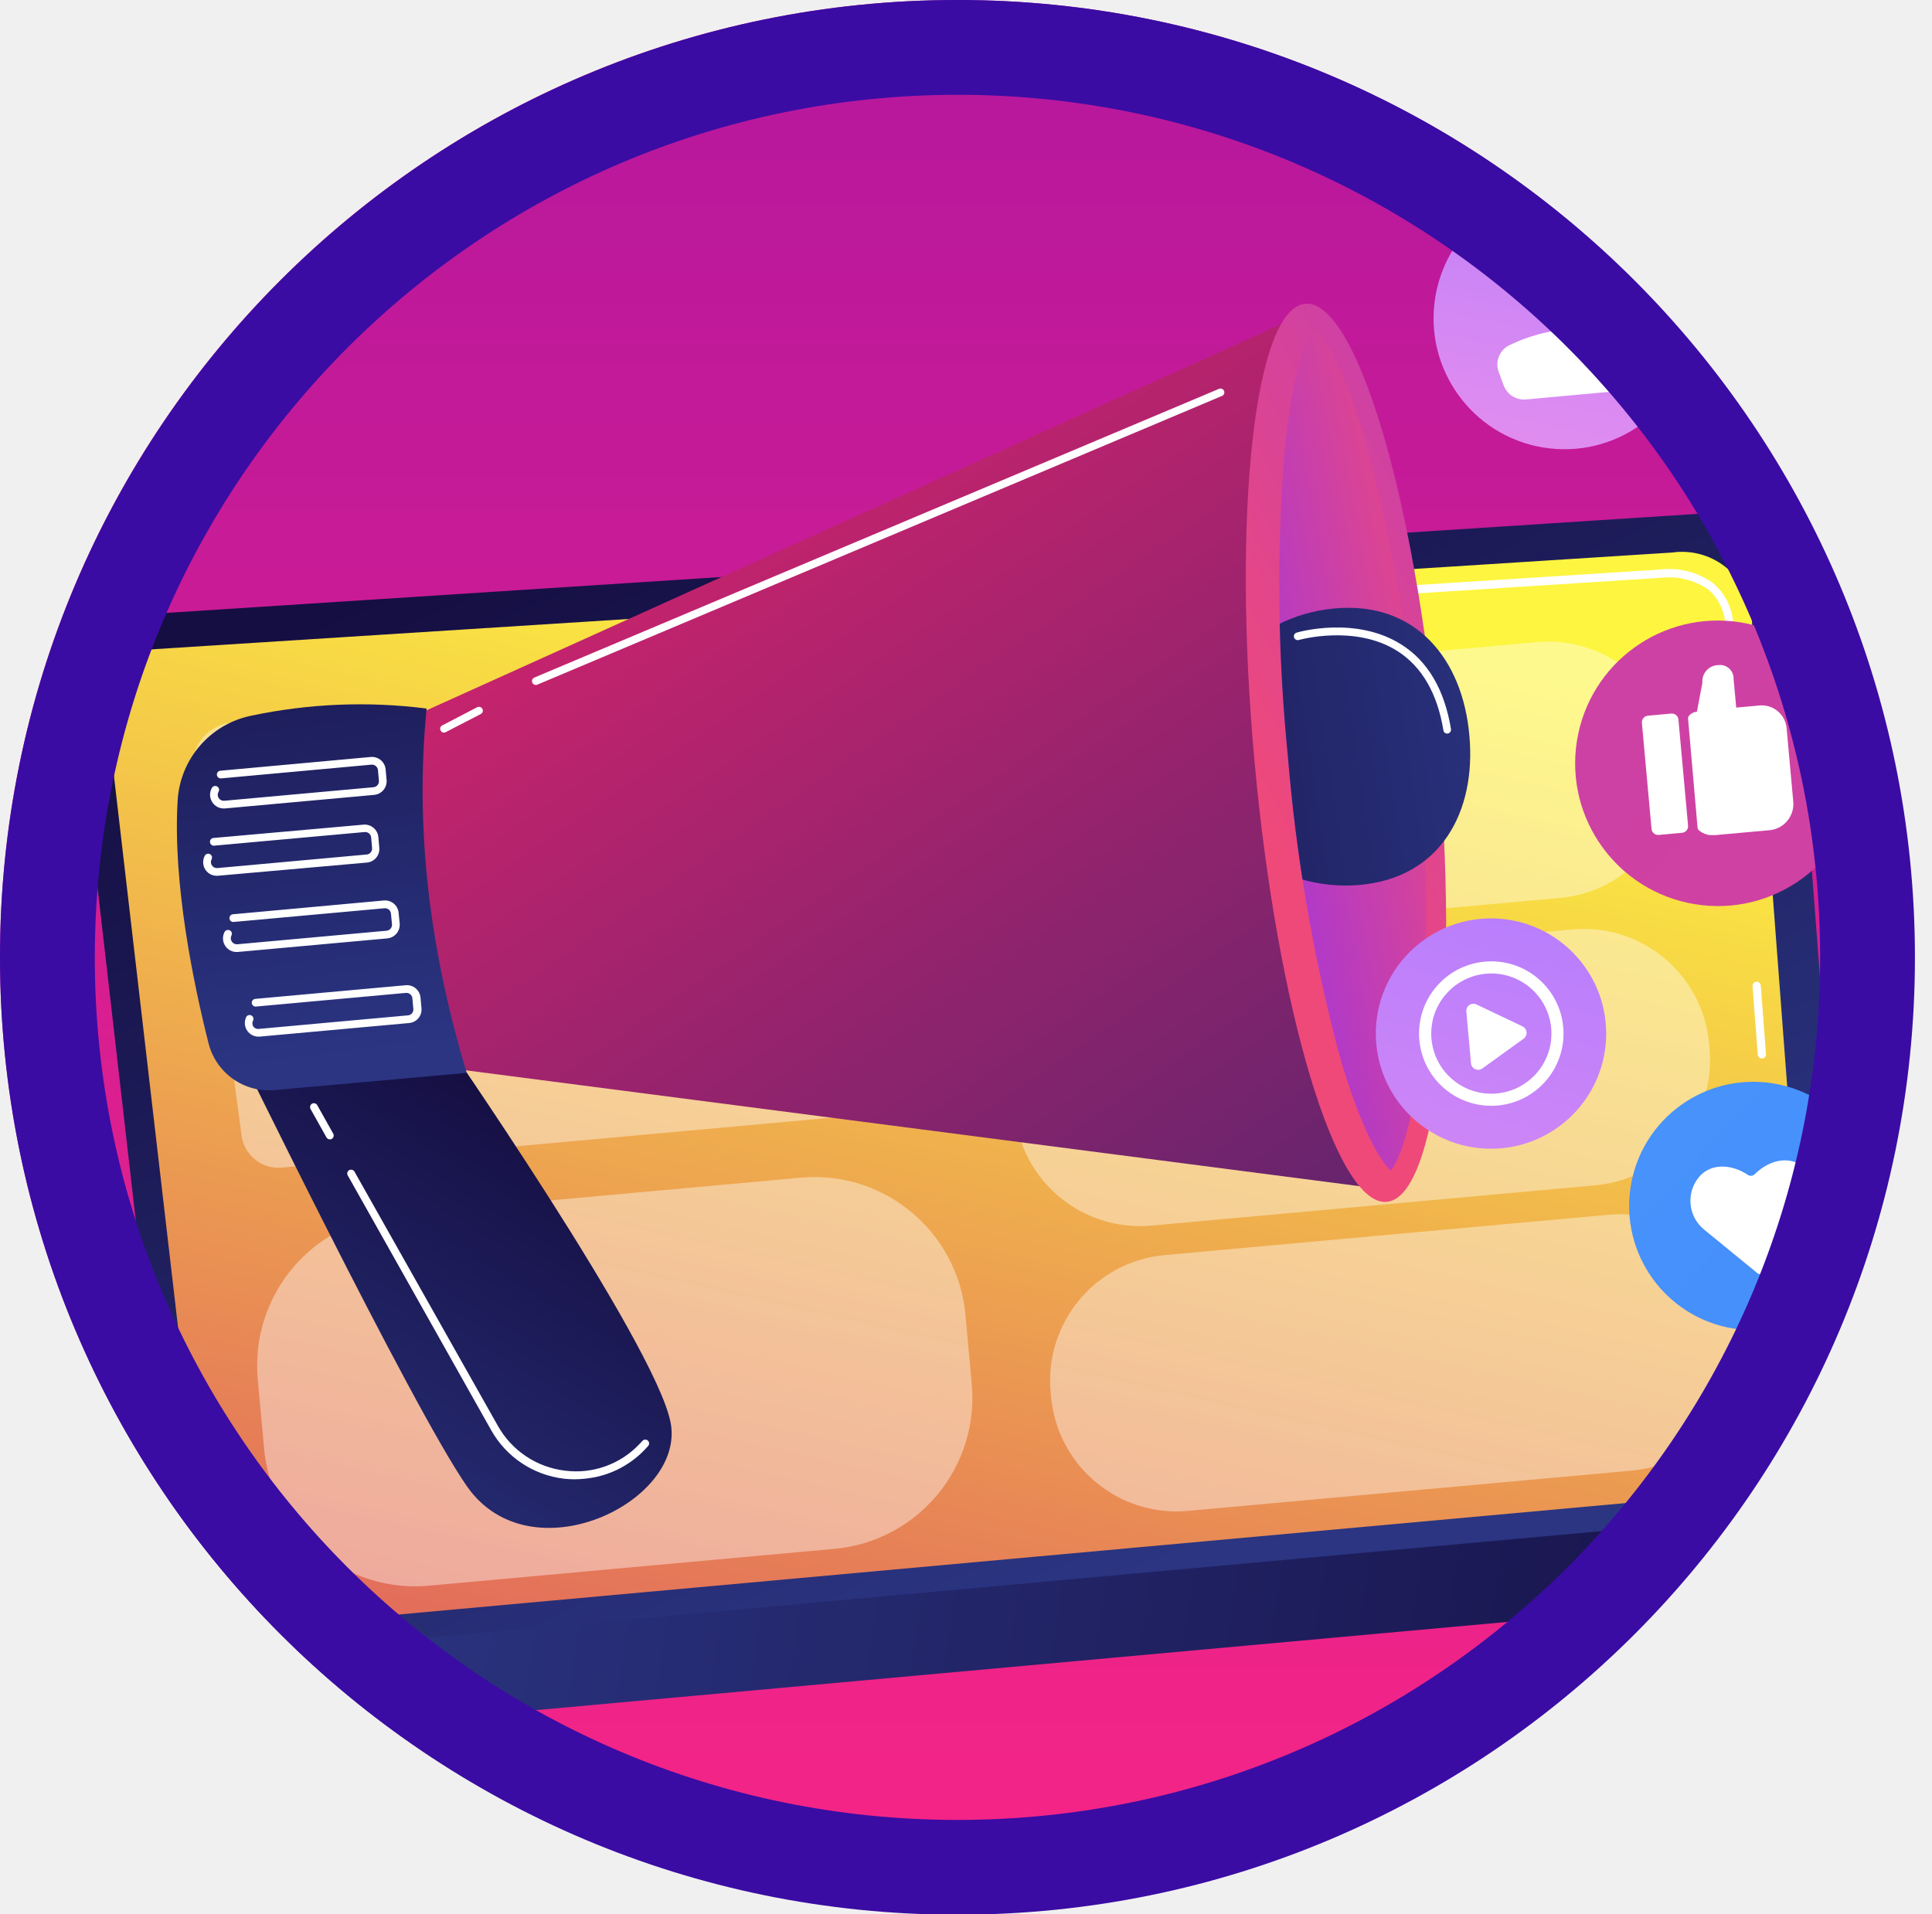
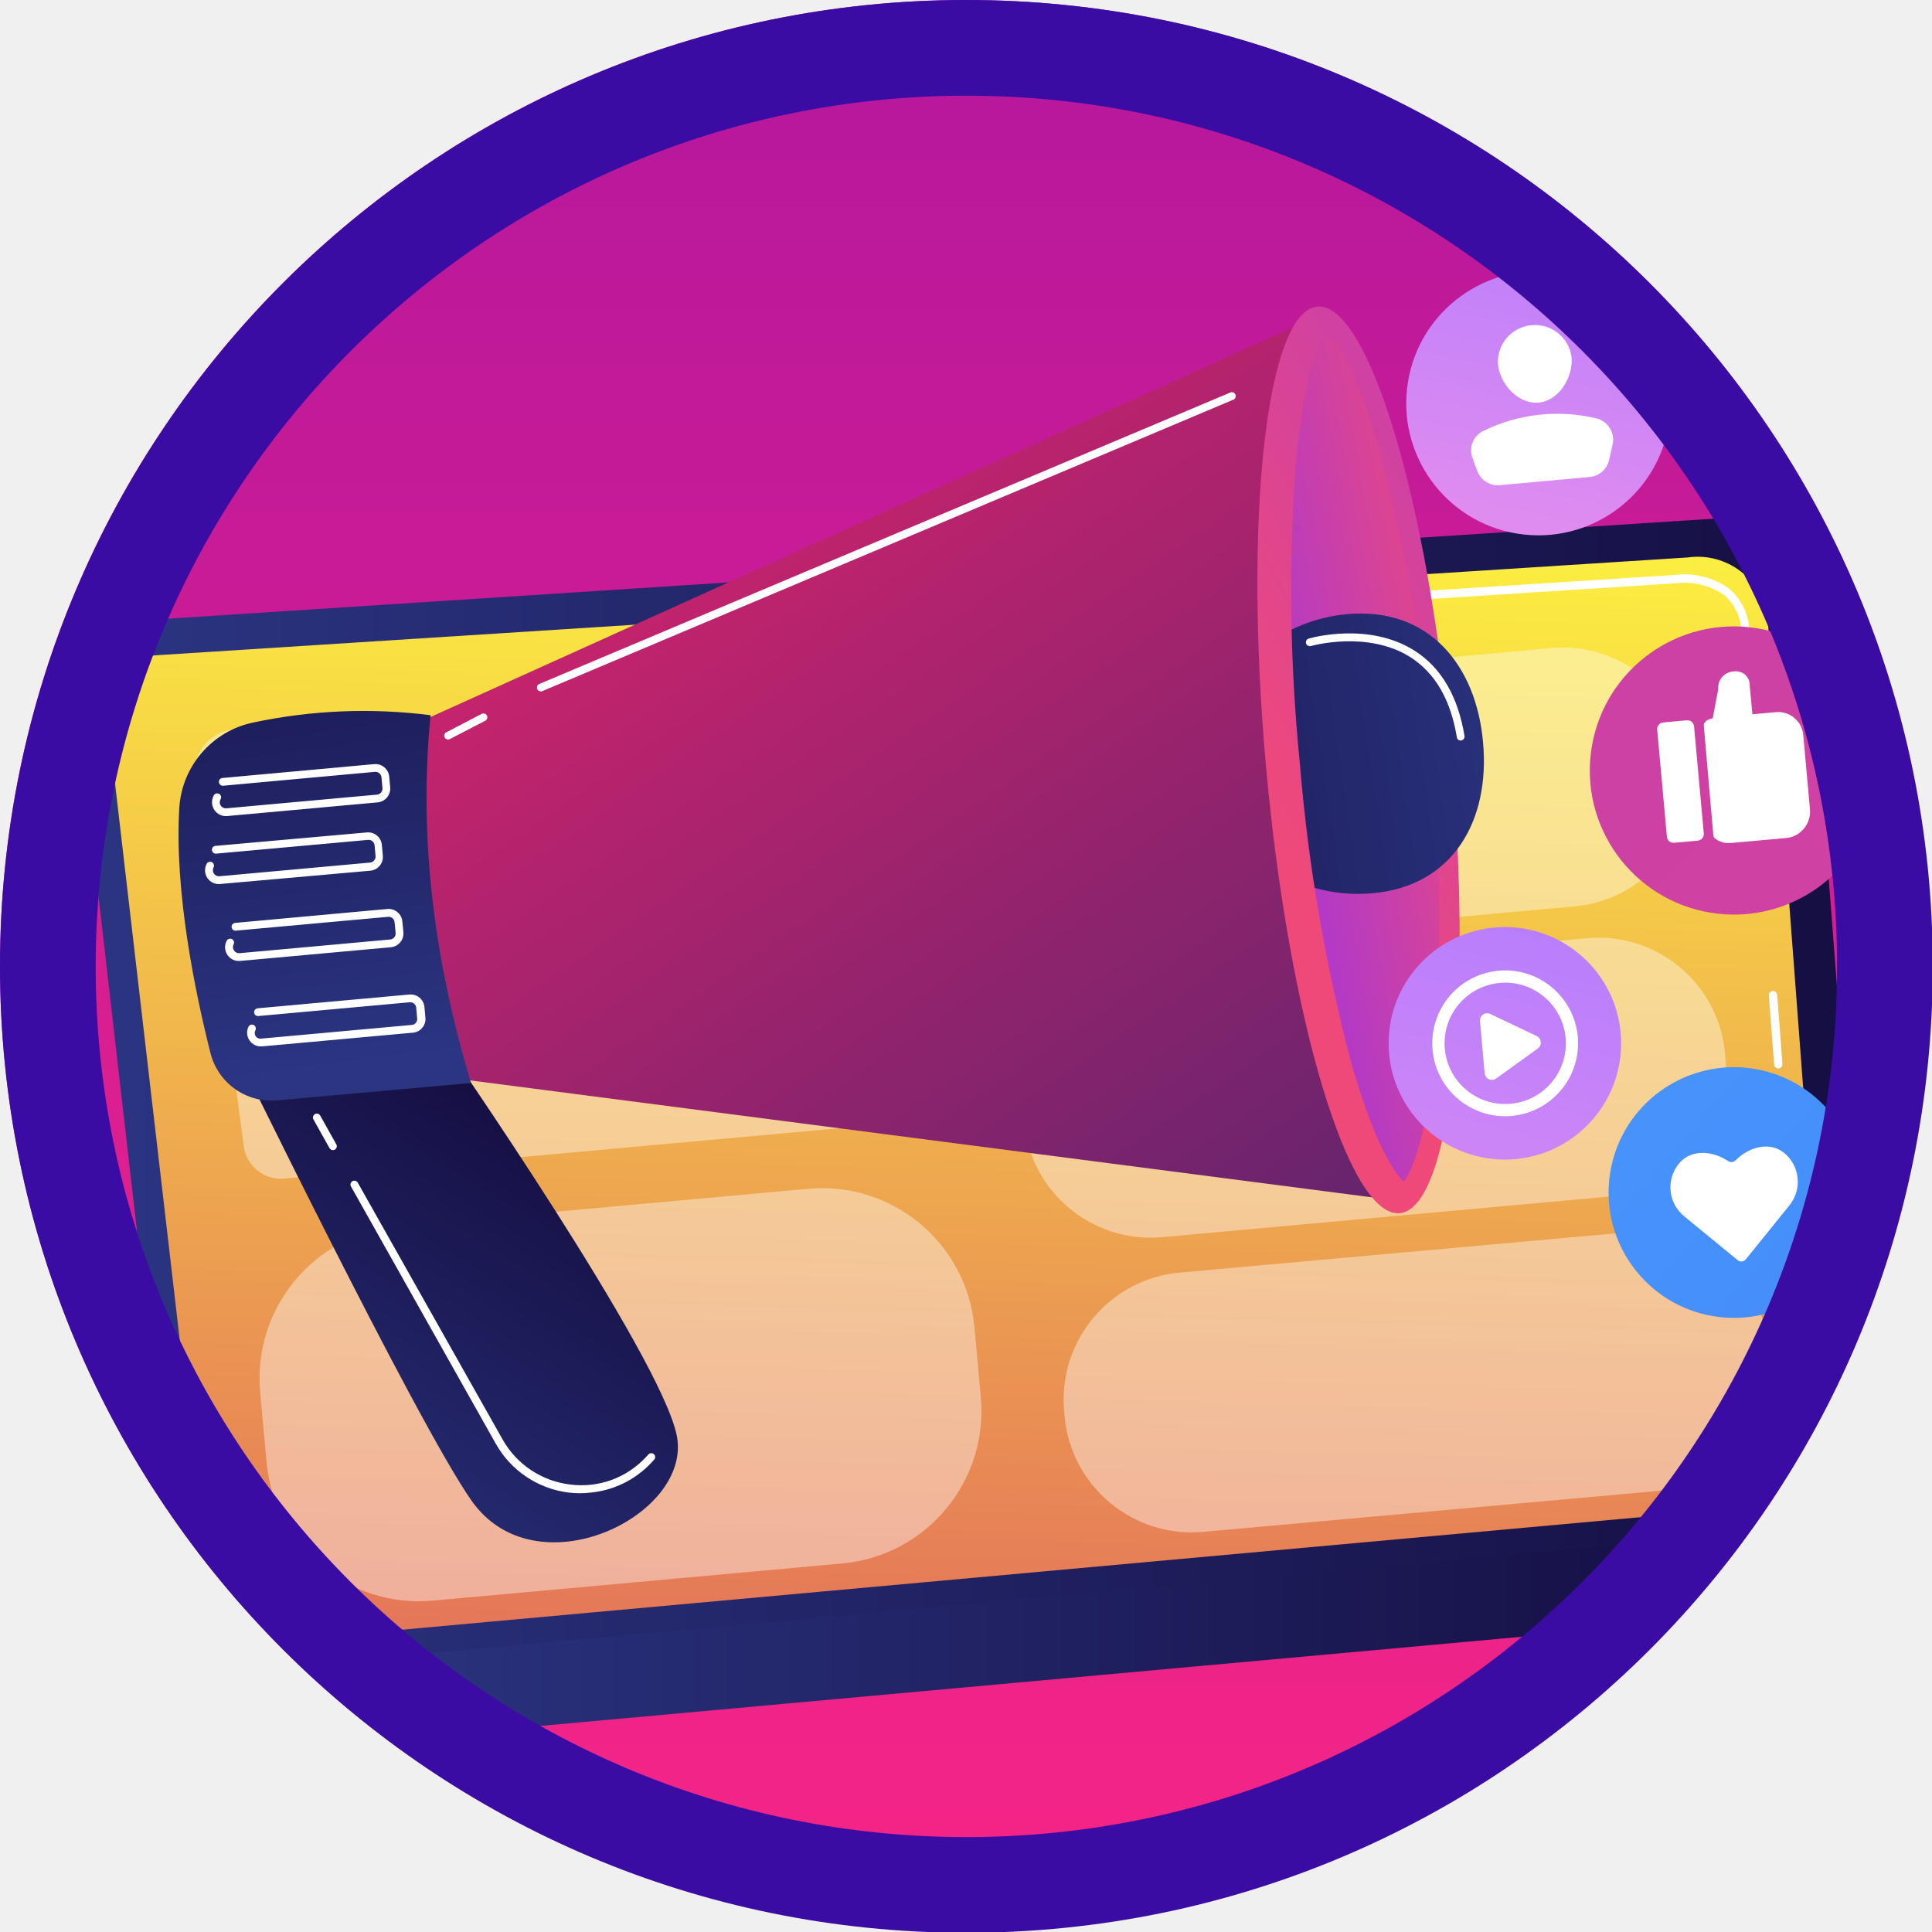
- <svg xmlns="http://www.w3.org/2000/svg" xmlns:xlink="http://www.w3.org/1999/xlink" width="203.8" height="201.92" viewBox="0 0 203.8 201.92">
+ <svg xmlns="http://www.w3.org/2000/svg" xmlns:xlink="http://www.w3.org/1999/xlink" viewBox="0 0 201.92 201.92">
  <defs>
-     <style>
-       .cls-1 {
-         fill: none;
-       }
- 
-       .cls-2 {
-         fill: url(#linear-gradient);
-       }
- 
-       .cls-3 {
-         clip-path: url(#clip-path);
-       }
- 
-       .cls-4 {
-         fill: url(#linear-gradient-2);
-       }
- 
-       .cls-5 {
-         fill: url(#linear-gradient-3);
-       }
- 
-       .cls-20, .cls-6, .cls-8 {
-         fill: #fff;
-       }
- 
-       .cls-7 {
-         fill: url(#linear-gradient-4);
-       }
- 
-       .cls-8 {
-         opacity: 0.41;
-       }
- 
-       .cls-9 {
-         fill: url(#linear-gradient-5);
-       }
- 
-       .cls-10 {
-         fill: url(#linear-gradient-6);
-       }
- 
-       .cls-11 {
-         fill: url(#linear-gradient-7);
-       }
- 
-       .cls-12 {
-         fill: url(#linear-gradient-8);
-       }
- 
-       .cls-13 {
-         clip-path: url(#clip-path-2);
-       }
- 
-       .cls-14 {
-         fill: url(#linear-gradient-9);
-       }
- 
-       .cls-15 {
-         fill: url(#linear-gradient-10);
-       }
- 
-       .cls-16 {
-         fill: url(#linear-gradient-11);
-       }
- 
-       .cls-17 {
-         fill: url(#linear-gradient-12);
-       }
- 
-       .cls-18 {
-         fill: url(#linear-gradient-13);
-       }
- 
-       .cls-19 {
-         fill: url(#linear-gradient-14);
-       }
- 
-       .cls-20 {
-         fill-rule: evenodd;
-       }
- 
-       .cls-21 {
-         fill: #3a0ca3;
-       }
-     </style>
+     <style>.cls-1{fill:none;}.cls-2{fill:url(#linear-gradient);}.cls-3{clip-path:url(#clip-path);}.cls-4{fill:url(#linear-gradient-2);}.cls-5{fill:url(#linear-gradient-3);}.cls-20,.cls-6,.cls-7{fill:#fff;}.cls-7{opacity:0.41;}.cls-8{fill:url(#linear-gradient-4);}.cls-9{fill:url(#linear-gradient-5);}.cls-10{fill:url(#linear-gradient-6);}.cls-11{fill:url(#linear-gradient-7);}.cls-12{fill:url(#linear-gradient-8);}.cls-13{clip-path:url(#clip-path-2);}.cls-14{fill:url(#linear-gradient-9);}.cls-15{fill:url(#linear-gradient-10);}.cls-16{fill:url(#linear-gradient-11);}.cls-17{fill:url(#linear-gradient-12);}.cls-18{fill:url(#linear-gradient-13);}.cls-19{fill:url(#linear-gradient-14);}.cls-20{fill-rule:evenodd;}.cls-21{fill:#3a0ca3;}</style>
    <linearGradient id="linear-gradient" x1="100.96" y1="201.92" x2="100.96" gradientUnits="userSpaceOnUse">
      <stop offset="0" stop-color="#f72585" />
      <stop offset="1" stop-color="#b5179e" />
    </linearGradient>
    <clipPath id="clip-path">
      <circle class="cls-1" cx="100.96" cy="100.96" r="100.96" />
    </clipPath>
-     <linearGradient id="linear-gradient-2" x1="-3097.19" y1="38.38" x2="-3056.77" y2="-82.86" gradientTransform="matrix(-1, 0.09, 0.09, 1, -2965.1, 400.62)" gradientUnits="userSpaceOnUse">
+     <linearGradient id="linear-gradient-2" x1="7.94" y1="114.19" x2="194.69" y2="114.19" gradientUnits="userSpaceOnUse">
      <stop offset="0" stop-color="#2b3582" />
      <stop offset="1" stop-color="#150e42" />
    </linearGradient>
-     <linearGradient id="linear-gradient-3" x1="423.88" y1="-60.56" x2="371.94" y2="100.15" gradientTransform="translate(-303.19 158.78) rotate(-5.19)" gradientUnits="userSpaceOnUse">
+     <linearGradient id="linear-gradient-3" x1="102.69" y1="49.42" x2="97.88" y2="229.16" gradientUnits="userSpaceOnUse">
      <stop offset="0" stop-color="#fdf53f" />
      <stop offset="0.66" stop-color="#e57a58" />
      <stop offset="1" stop-color="#d93c65" />
    </linearGradient>
-     <linearGradient id="linear-gradient-4" x1="-3007.54" y1="32.01" x2="-3178.98" y2="73.72" gradientTransform="matrix(1, 0, 0, -1, 3187.92, 221.25)" xlink:href="#linear-gradient-2" />
-     <linearGradient id="linear-gradient-5" x1="327.04" y1="36.85" x2="361.73" y2="-9.68" gradientTransform="translate(-303.19 158.78) rotate(-5.19)" xlink:href="#linear-gradient-2" />
-     <linearGradient id="linear-gradient-6" x1="385.46" y1="-75.68" x2="448.6" y2="36.78" gradientTransform="translate(-303.19 158.78) rotate(-5.19)" gradientUnits="userSpaceOnUse">
+     <linearGradient id="linear-gradient-4" x1="31.3" y1="171.08" x2="182.66" y2="171.08" xlink:href="#linear-gradient-2" />
+     <linearGradient id="linear-gradient-5" x1="318.24" y1="21.55" x2="352.92" y2="-24.98" gradientTransform="translate(-293.03 173.22) rotate(-5.19)" xlink:href="#linear-gradient-2" />
+     <linearGradient id="linear-gradient-6" x1="376.65" y1="-90.97" x2="439.79" y2="21.48" gradientTransform="translate(-293.03 173.22) rotate(-5.19)" gradientUnits="userSpaceOnUse">
      <stop offset="0" stop-color="#cb236d" />
      <stop offset="1" stop-color="#4c246d" />
    </linearGradient>
-     <linearGradient id="linear-gradient-7" x1="504.6" y1="-61.29" x2="440.3" y2="-34.5" gradientTransform="translate(-308.55 118.17)" gradientUnits="userSpaceOnUse">
+     <linearGradient id="linear-gradient-7" x1="495.79" y1="-76.59" x2="431.49" y2="-49.79" gradientTransform="translate(-299.74 133.47)" gradientUnits="userSpaceOnUse">
      <stop offset="0" stop-color="#a737d5" />
      <stop offset="1" stop-color="#ef497a" />
    </linearGradient>
-     <linearGradient id="linear-gradient-8" x1="439.81" y1="-37.98" x2="465.33" y2="-40.3" gradientTransform="translate(-303.19 158.78) rotate(-5.19)" xlink:href="#linear-gradient-7" />
+     <linearGradient id="linear-gradient-8" x1="431" y1="-53.28" x2="456.52" y2="-55.6" gradientTransform="translate(-293.03 173.22) rotate(-5.19)" xlink:href="#linear-gradient-7" />
    <clipPath id="clip-path-2">
      <path class="cls-1" d="M146.72,123.49c-.95-.81-3.16-4.06-5.59-12.76a180.44,180.44,0,0,1-5.28-31,180.46,180.46,0,0,1-.4-31.46c.82-9,2.41-12.6,3.21-13.56,1,.8,3.16,4,5.59,12.76,2.36,8.41,15.79,18.38,16.85,30s-10.37,23.82-11.17,32.52C149.11,118.93,147.52,122.52,146.72,123.49Z" />
    </clipPath>
-     <linearGradient id="linear-gradient-9" x1="472" y1="-40.6" x2="403.19" y2="-36.65" gradientTransform="translate(-303.19 158.78) rotate(-5.19)" xlink:href="#linear-gradient-2" />
-     <linearGradient id="linear-gradient-10" x1="341.65" y1="-16.15" x2="339.11" y2="-80.03" gradientTransform="translate(-303.19 158.78) rotate(-5.19)" xlink:href="#linear-gradient-2" />
-     <linearGradient id="linear-gradient-11" x1="121.29" y1="-425.36" x2="795.32" y2="290.86" gradientTransform="translate(27.24 -385.37) rotate(75.69)" xlink:href="#linear-gradient-7" />
-     <linearGradient id="linear-gradient-12" x1="149.17" y1="-348.36" x2="871.78" y2="419.5" gradientTransform="translate(75.67 -349.57) rotate(75.59)" gradientUnits="userSpaceOnUse">
+     <linearGradient id="linear-gradient-9" x1="463.19" y1="-55.9" x2="394.38" y2="-51.95" gradientTransform="translate(-293.03 173.22) rotate(-5.19)" xlink:href="#linear-gradient-2" />
+     <linearGradient id="linear-gradient-10" x1="332.84" y1="-31.45" x2="330.3" y2="-95.33" gradientTransform="translate(-293.03 173.22) rotate(-5.19)" xlink:href="#linear-gradient-2" />
+     <linearGradient id="linear-gradient-11" x1="112.48" y1="-440.66" x2="786.51" y2="275.56" gradientTransform="translate(14.6 -373.06) rotate(75.69)" xlink:href="#linear-gradient-7" />
+     <linearGradient id="linear-gradient-12" x1="136.87" y1="-366.57" x2="859.49" y2="401.28" gradientTransform="translate(57.35 -335.72) rotate(75.59)" gradientUnits="userSpaceOnUse">
      <stop offset="0" stop-color="#53d8ff" />
      <stop offset="1" stop-color="#3840f7" />
    </linearGradient>
-     <linearGradient id="linear-gradient-13" x1="485.02" y1="-106.26" x2="467.7" y2="-50.09" gradientTransform="translate(-33.52 -408.56) rotate(75.59)" gradientUnits="userSpaceOnUse">
+     <linearGradient id="linear-gradient-13" x1="471.2" y1="-113.41" x2="453.88" y2="-57.24" gradientTransform="translate(-41.26 -384.83) rotate(75.59)" gradientUnits="userSpaceOnUse">
      <stop offset="0" stop-color="#b37cff" />
      <stop offset="1" stop-color="#f895e7" />
    </linearGradient>
-     <linearGradient id="linear-gradient-14" x1="469.67" y1="-26.53" x2="441.8" y2="52.52" gradientTransform="translate(-303.19 158.78) rotate(-5.19)" xlink:href="#linear-gradient-13" />
+     <linearGradient id="linear-gradient-14" x1="460.86" y1="-41.83" x2="432.99" y2="37.22" gradientTransform="translate(-293.03 173.22) rotate(-5.19)" xlink:href="#linear-gradient-13" />
  </defs>
-   <g id="Capa_2" data-name="Capa 2">
-     <g id="Capa_1-2" data-name="Capa 1">
-       <g>
-         <circle class="cls-2" cx="100.96" cy="100.96" r="100.96" />
-         <g class="cls-3">
-           <g>
-             <g>
-               <path class="cls-4" d="M19.33,172.43a3.17,3.17,0,0,0,3.44,2.86l170.41-15.48a3.18,3.18,0,0,0,2.87-3.44l-7.48-98.06A5.52,5.52,0,0,0,182.35,54L15.41,64.8A8,8,0,0,0,8,73.66Z" />
-               <path class="cls-5" d="M22.16,169.13a3,3,0,0,0,3.26,2.71L188.78,157a3,3,0,0,0,2.71-3.25l-6.74-89a7.36,7.36,0,0,0-8.34-6.46L16.4,68.48a5.6,5.6,0,0,0-5.21,6.23Z" />
-               <g>
-                 <path class="cls-6" d="M185.89,111.67h0a.44.44,0,0,1-.47-.41l-.55-7.22a.44.44,0,0,1,.4-.47h0a.44.44,0,0,1,.47.41l.55,7.22A.44.44,0,0,1,185.89,111.67Z" />
-                 <path class="cls-6" d="M184.54,94h0a.44.44,0,0,1-.47-.41L182,65.92a5.19,5.19,0,0,0-1.83-3.75,7.36,7.36,0,0,0-5-1.21L124,64.23a.45.45,0,0,1-.47-.41.43.43,0,0,1,.41-.47l51.11-3.26a8,8,0,0,1,5.62,1.4,6,6,0,0,1,2.16,4.36l2.1,27.66A.45.45,0,0,1,184.54,94Z" />
-               </g>
-               <rect class="cls-7" x="10.52" y="167.15" width="193.65" height="8.64" rx="4.24" transform="translate(229.77 332.52) rotate(174.81)" />
-               <rect class="cls-8" x="27.37" y="126.1" width="74.96" height="39.32" rx="16" transform="translate(-12.92 6.47) rotate(-5.19)" />
-               <rect class="cls-8" x="103.12" y="69.81" width="73.61" height="27.1" rx="13.29" transform="translate(-6.97 13) rotate(-5.19)" />
-               <rect class="cls-8" x="106.86" y="100.12" width="73.61" height="27.1" rx="13.29" transform="translate(-9.7 13.47) rotate(-5.19)" />
-               <rect class="cls-8" x="110.7" y="130.22" width="73.61" height="27.1" rx="13.29" transform="translate(-12.4 13.94) rotate(-5.19)" />
-               <path class="cls-8" d="M96.57,117.11l-66.85,6.07a3.92,3.92,0,0,1-4.26-3.55L20.35,81.4a4.6,4.6,0,0,1,4.29-5.2l67.84-4.1a3.91,3.91,0,0,1,4.25,3.54l3.38,37.21A3.92,3.92,0,0,1,96.57,117.11Z" />
-             </g>
-             <g>
-               <path class="cls-9" d="M23.91,108.37s19.6,40.26,25.38,48.48c6.71,9.54,23.06,1.58,21.45-6.77S46.19,108.7,46.19,108.7Z" />
-               <polygon class="cls-10" points="42.51 76.06 137.68 33.06 145.02 125.35 43.08 112.13 42.51 76.06" />
-               <ellipse class="cls-11" cx="141.98" cy="79.42" rx="9.69" ry="47.57" transform="translate(-6.6 13.17) rotate(-5.19)" />
-               <path class="cls-12" d="M146.72,123.49c-.95-.81-3.16-4.06-5.59-12.76a180.44,180.44,0,0,1-5.28-31,180.46,180.46,0,0,1-.4-31.46c.82-9,2.41-12.6,3.21-13.56,1,.8,3.16,4,5.59,12.76a181.22,181.22,0,0,1,5.29,31,181.47,181.47,0,0,1,.39,31.47C149.11,118.93,147.52,122.52,146.72,123.49Z" />
-               <g class="cls-13">
-                 <path class="cls-14" d="M155,77.61c.73,8-3,15-11.59,15.75s-16.14-5.12-16.87-13.17,5.63-15.21,14.22-16S154.3,69.55,155,77.61Z" />
-               </g>
-               <path class="cls-15" d="M26.48,75.51A55.48,55.48,0,0,1,45,74.75c-1.24,12.55.29,25.37,4.23,38.44L29,115a6.57,6.57,0,0,1-7-4.93c-1.59-6.29-3.79-16.9-3.26-25.64A9.73,9.73,0,0,1,26.48,75.51Z" />
-               <path class="cls-6" d="M39.47,83.86,23.73,85.29a1.45,1.45,0,0,1-1.41-2.11.41.41,0,1,1,.72.38.63.63,0,0,0,.61.92L39.4,83.05a.63.63,0,0,0,.57-.69l-.1-1.12a.64.64,0,0,0-.69-.57L23.32,82.12a.41.41,0,0,1-.44-.37.4.4,0,0,1,.37-.44l15.86-1.45a1.45,1.45,0,0,1,1.57,1.31l.1,1.12A1.45,1.45,0,0,1,39.47,83.86Z" />
-               <path class="cls-6" d="M38.7,91,23,92.39a1.44,1.44,0,0,1-1.33-.63,1.45,1.45,0,0,1-.07-1.48.42.42,0,0,1,.55-.17.41.41,0,0,1,.17.55.63.63,0,0,0,.61.92l15.75-1.43a.63.63,0,0,0,.57-.68l-.1-1.12a.63.63,0,0,0-.69-.57L22.55,89.22a.41.41,0,0,1-.08-.81L38.34,87a1.45,1.45,0,0,1,1.57,1.3l.1,1.12A1.44,1.44,0,0,1,38.7,91Z" />
-               <path class="cls-6" d="M56.56,72.26a.4.4,0,0,1-.41-.24.41.41,0,0,1,.22-.54L128.64,41a.41.41,0,0,1,.31.75L56.68,72.23A.24.24,0,0,1,56.56,72.26Z" />
-               <path class="cls-6" d="M46.87,77.29a.38.38,0,0,1-.39-.22.39.39,0,0,1,.17-.54l3.69-1.92a.42.42,0,0,1,.55.18.4.4,0,0,1-.18.54L47,77.25A.37.37,0,0,1,46.87,77.29Z" />
-               <path class="cls-6" d="M40.85,99,25.1,100.43a1.44,1.44,0,0,1-1.41-2.11.42.42,0,0,1,.55-.17.4.4,0,0,1,.17.55.64.64,0,0,0,.62.92l15.75-1.43a.63.63,0,0,0,.57-.68l-.11-1.12a.62.62,0,0,0-.68-.57L24.7,97.26a.41.41,0,1,1-.08-.81L40.49,95a1.44,1.44,0,0,1,1.56,1.3l.11,1.12A1.45,1.45,0,0,1,40.85,99Z" />
-               <path class="cls-6" d="M43.15,107.93,27.4,109.36a1.44,1.44,0,0,1-1.41-2.1.41.41,0,0,1,.72.38.62.62,0,0,0,0,.64.6.6,0,0,0,.58.27l15.74-1.43a.61.61,0,0,0,.57-.68l-.1-1.12a.63.63,0,0,0-.68-.57L27,106.19a.4.4,0,0,1-.44-.37.41.41,0,0,1,.37-.44l15.87-1.44a1.44,1.44,0,0,1,1.56,1.31l.1,1.12A1.43,1.43,0,0,1,43.15,107.93Z" />
-               <path class="cls-6" d="M61.69,156a9.64,9.64,0,0,1-2.21,0,10.17,10.17,0,0,1-7.68-5.14L36.68,124a.41.41,0,0,1,.15-.55.42.42,0,0,1,.56.15l15.12,26.81a9.38,9.38,0,0,0,7.07,4.74,9.18,9.18,0,0,0,7.86-2.79l.33-.35a.4.4,0,0,1,.6.54l-.34.37A10,10,0,0,1,61.69,156Z" />
-               <path class="cls-6" d="M34.84,120.2a.41.41,0,0,1-.4-.2l-1.68-3a.42.42,0,0,1,.15-.56.41.41,0,0,1,.56.16l1.68,3a.41.41,0,0,1-.15.55A.33.33,0,0,1,34.84,120.2Z" />
-               <path class="cls-6" d="M152.69,77.39a.39.39,0,0,1-.43-.34c-.64-3.91-2.28-6.73-4.86-8.37-4.47-2.83-10.34-1.18-10.39-1.16a.42.42,0,0,1-.51-.28.4.4,0,0,1,.28-.5c.25-.08,6.28-1.77,11.05,1.26,2.79,1.76,4.55,4.77,5.23,8.92a.42.42,0,0,1-.34.47Z" />
-             </g>
-             <g>
-               <g>
-                 <circle class="cls-16" cx="181.23" cy="80.54" r="15.06" transform="translate(73 246.72) rotate(-80.89)" />
-                 <g>
-                   <rect class="cls-6" x="173.7" y="75.36" width="3.87" height="12.63" rx="0.7" transform="translate(-6.67 16.23) rotate(-5.19)" />
-                   <path class="cls-6" d="M185.68,74.42l-2.53.23-.28-3a1.43,1.43,0,0,0-1.63-1.48h-.06a1.71,1.71,0,0,0-1.6,1.85L179,75.09c-.39,0-1,.37-.93.75l1,11.49c0,.38,1,.8,1.37.77l.54,0,5.84-.53a2.78,2.78,0,0,0,2.34-3.06l-.69-7.62A2.64,2.64,0,0,0,185.68,74.42Z" />
-                 </g>
-               </g>
-               <g>
-                 <circle class="cls-17" cx="184.96" cy="127.24" r="13.1" transform="translate(29.75 289.44) rotate(-80.79)" />
-                 <path class="cls-6" d="M190.23,123.1c-1.54-1.26-3.71-.65-5.12.77a.59.59,0,0,1-.75.07c-1.65-1.11-3.89-1.29-5.16.26a3.92,3.92,0,0,0,.55,5.51l5.6,4.58a.59.59,0,0,0,.84-.08l4.59-5.6A3.92,3.92,0,0,0,190.23,123.1Z" />
-               </g>
-               <g>
-                 <circle class="cls-18" cx="165.04" cy="33.58" r="13.81" transform="translate(105.47 191.12) rotate(-80.79)" />
-                 <g>
-                   <path class="cls-6" d="M168.51,28.74c.19,2.13-1.33,4.58-3.45,4.77s-4.06-1.94-4.26-4.07a3.88,3.88,0,0,1,7.71-.7Z" />
-                   <path class="cls-6" d="M161,42.14l9.4-.86a2.29,2.29,0,0,0,2-1.77l.36-1.63a2.29,2.29,0,0,0-1.63-2.71,17.61,17.61,0,0,0-11.83,1.21,2.27,2.27,0,0,0-1.2,2.88l.52,1.4A2.29,2.29,0,0,0,161,42.14Z" />
-                 </g>
-               </g>
-               <g>
-                 <circle class="cls-19" cx="157.28" cy="109.04" r="12.15" />
-                 <g>
-                   <path class="cls-6" d="M158,116.63a7.62,7.62,0,1,1,6.9-8.28A7.63,7.63,0,0,1,158,116.63Zm-1.26-13.9a6.34,6.34,0,1,0,6.89,5.74A6.34,6.34,0,0,0,156.71,102.73Z" />
-                   <path class="cls-20" d="M155.17,112.18l-.49-5.46a.75.75,0,0,1,1.07-.75l4.85,2.31a.76.76,0,0,1,.12,1.3l-4.35,3.14A.76.76,0,0,1,155.17,112.18Z" />
-                 </g>
-               </g>
-             </g>
-           </g>
+   <g id="Layer_2" data-name="Layer 2">
+     <g id="Layer_1-2" data-name="Layer 1">
+       <circle class="cls-2" cx="100.96" cy="100.96" r="100.96" />
+       <g class="cls-3">
+         <path class="cls-4" d="M188.57,58.31A5.52,5.52,0,0,0,182.35,54L15.41,64.8A8,8,0,0,0,8,73.66L17.68,158a101.39,101.39,0,0,0,14.09,16.43L182.28,160.8a100.82,100.82,0,0,0,12.41-22.25Z" />
+         <path class="cls-5" d="M184.75,64.72a7.36,7.36,0,0,0-8.34-6.46L16.4,68.48a5.6,5.6,0,0,0-5.21,6.23l10.29,88.51a99.39,99.39,0,0,0,7.29,8.31l155.94-14.17a100.24,100.24,0,0,0,6.25-10.6Z" />
+         <path class="cls-6" d="M185.89,111.67h0a.44.44,0,0,1-.47-.41l-.55-7.22a.44.44,0,0,1,.4-.47h0a.44.44,0,0,1,.47.41l.55,7.22A.44.44,0,0,1,185.89,111.67Z" />
+         <path class="cls-6" d="M184.54,94h0a.44.44,0,0,1-.47-.41L182,65.92a5.19,5.19,0,0,0-1.83-3.75,7.36,7.36,0,0,0-5-1.21L124,64.23a.45.45,0,0,1-.47-.41.43.43,0,0,1,.41-.47l51.11-3.26a8,8,0,0,1,5.62,1.4,6,6,0,0,1,2.16,4.36l2.1,27.66A.45.45,0,0,1,184.54,94Z" />
+         <rect class="cls-7" x="27.37" y="126.1" width="74.96" height="39.32" rx="16" transform="translate(-12.92 6.47) rotate(-5.19)" />
+         <rect class="cls-7" x="103.12" y="69.81" width="73.61" height="27.1" rx="13.29" transform="translate(-6.97 13) rotate(-5.19)" />
+         <rect class="cls-7" x="106.86" y="100.12" width="73.61" height="27.1" rx="13.29" transform="translate(-9.7 13.47) rotate(-5.19)" />
+         <rect class="cls-7" x="110.7" y="130.22" width="73.61" height="27.1" rx="13.29" transform="matrix(1, -0.09, 0.09, 1, -12.4, 13.94)" />
+         <path class="cls-7" d="M96.57,117.11l-66.85,6.07a3.92,3.92,0,0,1-4.26-3.55L20.35,81.4a4.6,4.6,0,0,1,4.29-5.2l67.84-4.1a3.91,3.91,0,0,1,4.25,3.54l3.38,37.21A3.92,3.92,0,0,1,96.57,117.11Z" />
+         <path class="cls-8" d="M31.3,174a101.89,101.89,0,0,0,9.26,7.83l134.37-12.21a100.66,100.66,0,0,0,7.73-9.37Z" />
+         <path class="cls-9" d="M23.91,108.37s19.6,40.26,25.38,48.48c6.71,9.54,23.06,1.58,21.45-6.77S46.19,108.7,46.19,108.7Z" />
+         <polygon class="cls-10" points="42.51 76.06 137.68 33.06 145.02 125.35 43.08 112.13 42.51 76.06" />
+         <ellipse class="cls-11" cx="141.98" cy="79.42" rx="9.69" ry="47.57" transform="translate(-6.6 13.17) rotate(-5.19)" />
+         <path class="cls-12" d="M146.72,123.49c-.95-.81-3.16-4.06-5.59-12.76a180.44,180.44,0,0,1-5.28-31,180.46,180.46,0,0,1-.4-31.46c.82-9,2.41-12.6,3.21-13.56,1,.8,3.16,4,5.59,12.76a181.22,181.22,0,0,1,5.29,31,181.47,181.47,0,0,1,.39,31.47C149.11,118.93,147.52,122.52,146.72,123.49Z" />
+         <g class="cls-13">
+           <path class="cls-14" d="M155,77.61c.73,8-3,15-11.59,15.75s-16.14-5.12-16.87-13.17,5.63-15.21,14.22-16S154.3,69.55,155,77.61Z" />
        </g>
-         <path class="cls-21" d="M101,10a91,91,0,1,1-91,91,91.06,91.06,0,0,1,91-91m0-10a101,101,0,1,0,101,101A101,101,0,0,0,101,0Z" />
+         <path class="cls-15" d="M26.48,75.51A55.48,55.48,0,0,1,45,74.75c-1.24,12.55.29,25.37,4.23,38.44L29,115a6.57,6.57,0,0,1-7-4.93c-1.59-6.29-3.79-16.9-3.26-25.64A9.73,9.73,0,0,1,26.48,75.51Z" />
+         <path class="cls-6" d="M39.47,83.86,23.73,85.29a1.45,1.45,0,0,1-1.41-2.11.41.41,0,1,1,.72.38.63.63,0,0,0,.61.92L39.4,83.05a.63.63,0,0,0,.57-.69l-.1-1.12a.64.64,0,0,0-.69-.57L23.32,82.12a.41.41,0,0,1-.44-.37.4.4,0,0,1,.37-.44l15.86-1.45a1.45,1.45,0,0,1,1.57,1.31l.1,1.12A1.45,1.45,0,0,1,39.47,83.86Z" />
+         <path class="cls-6" d="M38.7,91,23,92.39a1.44,1.44,0,0,1-1.33-.63,1.45,1.45,0,0,1-.07-1.48.42.42,0,0,1,.55-.17.41.41,0,0,1,.17.55.63.63,0,0,0,.61.92l15.75-1.43a.63.63,0,0,0,.57-.68l-.1-1.12a.63.63,0,0,0-.69-.57L22.55,89.22a.41.41,0,0,1-.08-.81L38.34,87a1.44,1.44,0,0,1,1.57,1.3l.1,1.12A1.44,1.44,0,0,1,38.7,91Z" />
+         <path class="cls-6" d="M56.56,72.26a.4.4,0,0,1-.41-.24.41.41,0,0,1,.22-.54L128.64,41a.41.41,0,0,1,.31.75L56.68,72.23A.24.24,0,0,1,56.56,72.26Z" />
+         <path class="cls-6" d="M46.87,77.29a.38.38,0,0,1-.39-.22.39.39,0,0,1,.17-.54l3.69-1.92a.42.42,0,0,1,.55.18.4.4,0,0,1-.18.54L47,77.25A.37.37,0,0,1,46.87,77.29Z" />
+         <path class="cls-6" d="M40.85,99,25.1,100.43a1.44,1.44,0,0,1-1.41-2.11.42.42,0,0,1,.55-.17.4.4,0,0,1,.17.55.64.64,0,0,0,.62.92l15.75-1.43a.63.63,0,0,0,.57-.68l-.11-1.12a.62.62,0,0,0-.68-.57L24.7,97.26a.41.41,0,1,1-.08-.81L40.49,95a1.44,1.44,0,0,1,1.56,1.3l.11,1.12A1.45,1.45,0,0,1,40.85,99Z" />
+         <path class="cls-6" d="M43.15,107.93,27.4,109.36a1.44,1.44,0,0,1-1.41-2.1.41.41,0,0,1,.72.38.62.62,0,0,0,0,.64.6.6,0,0,0,.58.27l15.74-1.43a.61.61,0,0,0,.57-.68l-.1-1.12a.63.63,0,0,0-.68-.57L27,106.19a.4.4,0,0,1-.44-.37.41.41,0,0,1,.37-.44l15.87-1.44a1.44,1.44,0,0,1,1.56,1.31l.1,1.12A1.43,1.43,0,0,1,43.15,107.93Z" />
+         <path class="cls-6" d="M61.69,156a9.64,9.64,0,0,1-2.21,0,10.17,10.17,0,0,1-7.68-5.14L36.68,124a.41.41,0,0,1,.15-.55.42.42,0,0,1,.56.15l15.12,26.81a9.38,9.38,0,0,0,7.07,4.74,9.18,9.18,0,0,0,7.86-2.79l.33-.35a.4.4,0,0,1,.6.54l-.34.37A10,10,0,0,1,61.69,156Z" />
+         <path class="cls-6" d="M34.84,120.2a.41.41,0,0,1-.4-.2l-1.68-3a.42.42,0,0,1,.15-.56.41.41,0,0,1,.56.16l1.68,3a.41.41,0,0,1-.15.55A.33.33,0,0,1,34.84,120.2Z" />
+         <path class="cls-6" d="M152.69,77.39a.39.39,0,0,1-.43-.34c-.64-3.91-2.28-6.73-4.86-8.37-4.47-2.83-10.34-1.18-10.39-1.16a.42.42,0,0,1-.51-.28.4.4,0,0,1,.28-.5c.25-.08,6.28-1.77,11.05,1.26,2.79,1.76,4.55,4.77,5.23,8.92a.42.42,0,0,1-.34.47Z" />
+         <circle class="cls-16" cx="181.23" cy="80.54" r="15.06" transform="translate(73 246.72) rotate(-80.89)" />
+         <rect class="cls-6" x="173.7" y="75.36" width="3.87" height="12.63" rx="0.7" transform="translate(-6.67 16.23) rotate(-5.19)" />
+         <path class="cls-6" d="M185.68,74.42l-2.53.23-.28-3a1.43,1.43,0,0,0-1.63-1.48h-.06a1.71,1.71,0,0,0-1.6,1.85L179,75.09c-.39,0-1,.37-.93.75l1,11.49c0,.38,1,.8,1.37.77l.54,0,5.84-.53a2.78,2.78,0,0,0,2.34-3.06l-.69-7.62A2.64,2.64,0,0,0,185.68,74.42Z" />
+         <circle class="cls-17" cx="181.23" cy="124.65" r="13.1" transform="translate(29.17 283.58) rotate(-80.79)" />
+         <path class="cls-6" d="M186.49,120.51c-1.54-1.26-3.71-.64-5.11.77a.6.6,0,0,1-.76.07c-1.65-1.1-3.89-1.28-5.15.26a3.91,3.91,0,0,0,.55,5.51l5.6,4.59a.6.6,0,0,0,.84-.09L187,126A3.91,3.91,0,0,0,186.49,120.51Z" />
+         <circle class="cls-18" cx="160.79" cy="42.15" r="13.81" transform="translate(93.44 194.11) rotate(-80.79)" />
+         <path class="cls-6" d="M164.25,37.31c.19,2.12-1.32,4.58-3.45,4.77s-4.06-1.95-4.25-4.07a3.87,3.87,0,0,1,7.7-.7Z" />
+         <path class="cls-6" d="M156.76,50.71l9.41-.86a2.28,2.28,0,0,0,2-1.78l.37-1.62a2.29,2.29,0,0,0-1.64-2.71A17.58,17.58,0,0,0,155.1,45a2.27,2.27,0,0,0-1.2,2.88l.52,1.4A2.29,2.29,0,0,0,156.76,50.71Z" />
+         <circle class="cls-19" cx="157.28" cy="109.04" r="12.15" />
+         <path class="cls-6" d="M158,116.63a7.62,7.62,0,1,1,6.9-8.28A7.63,7.63,0,0,1,158,116.63Zm-1.26-13.9a6.34,6.34,0,1,0,6.89,5.74A6.34,6.34,0,0,0,156.71,102.73Z" />
+         <path class="cls-20" d="M155.17,112.18l-.49-5.46a.75.75,0,0,1,1.07-.75l4.85,2.31a.76.76,0,0,1,.12,1.3l-4.35,3.14A.76.76,0,0,1,155.17,112.18Z" />
      </g>
+       <path class="cls-21" d="M101,10a91,91,0,1,1-91,91,91.06,91.06,0,0,1,91-91m0-10a101,101,0,1,0,101,101A101,101,0,0,0,101,0Z" />
    </g>
  </g>
</svg>
